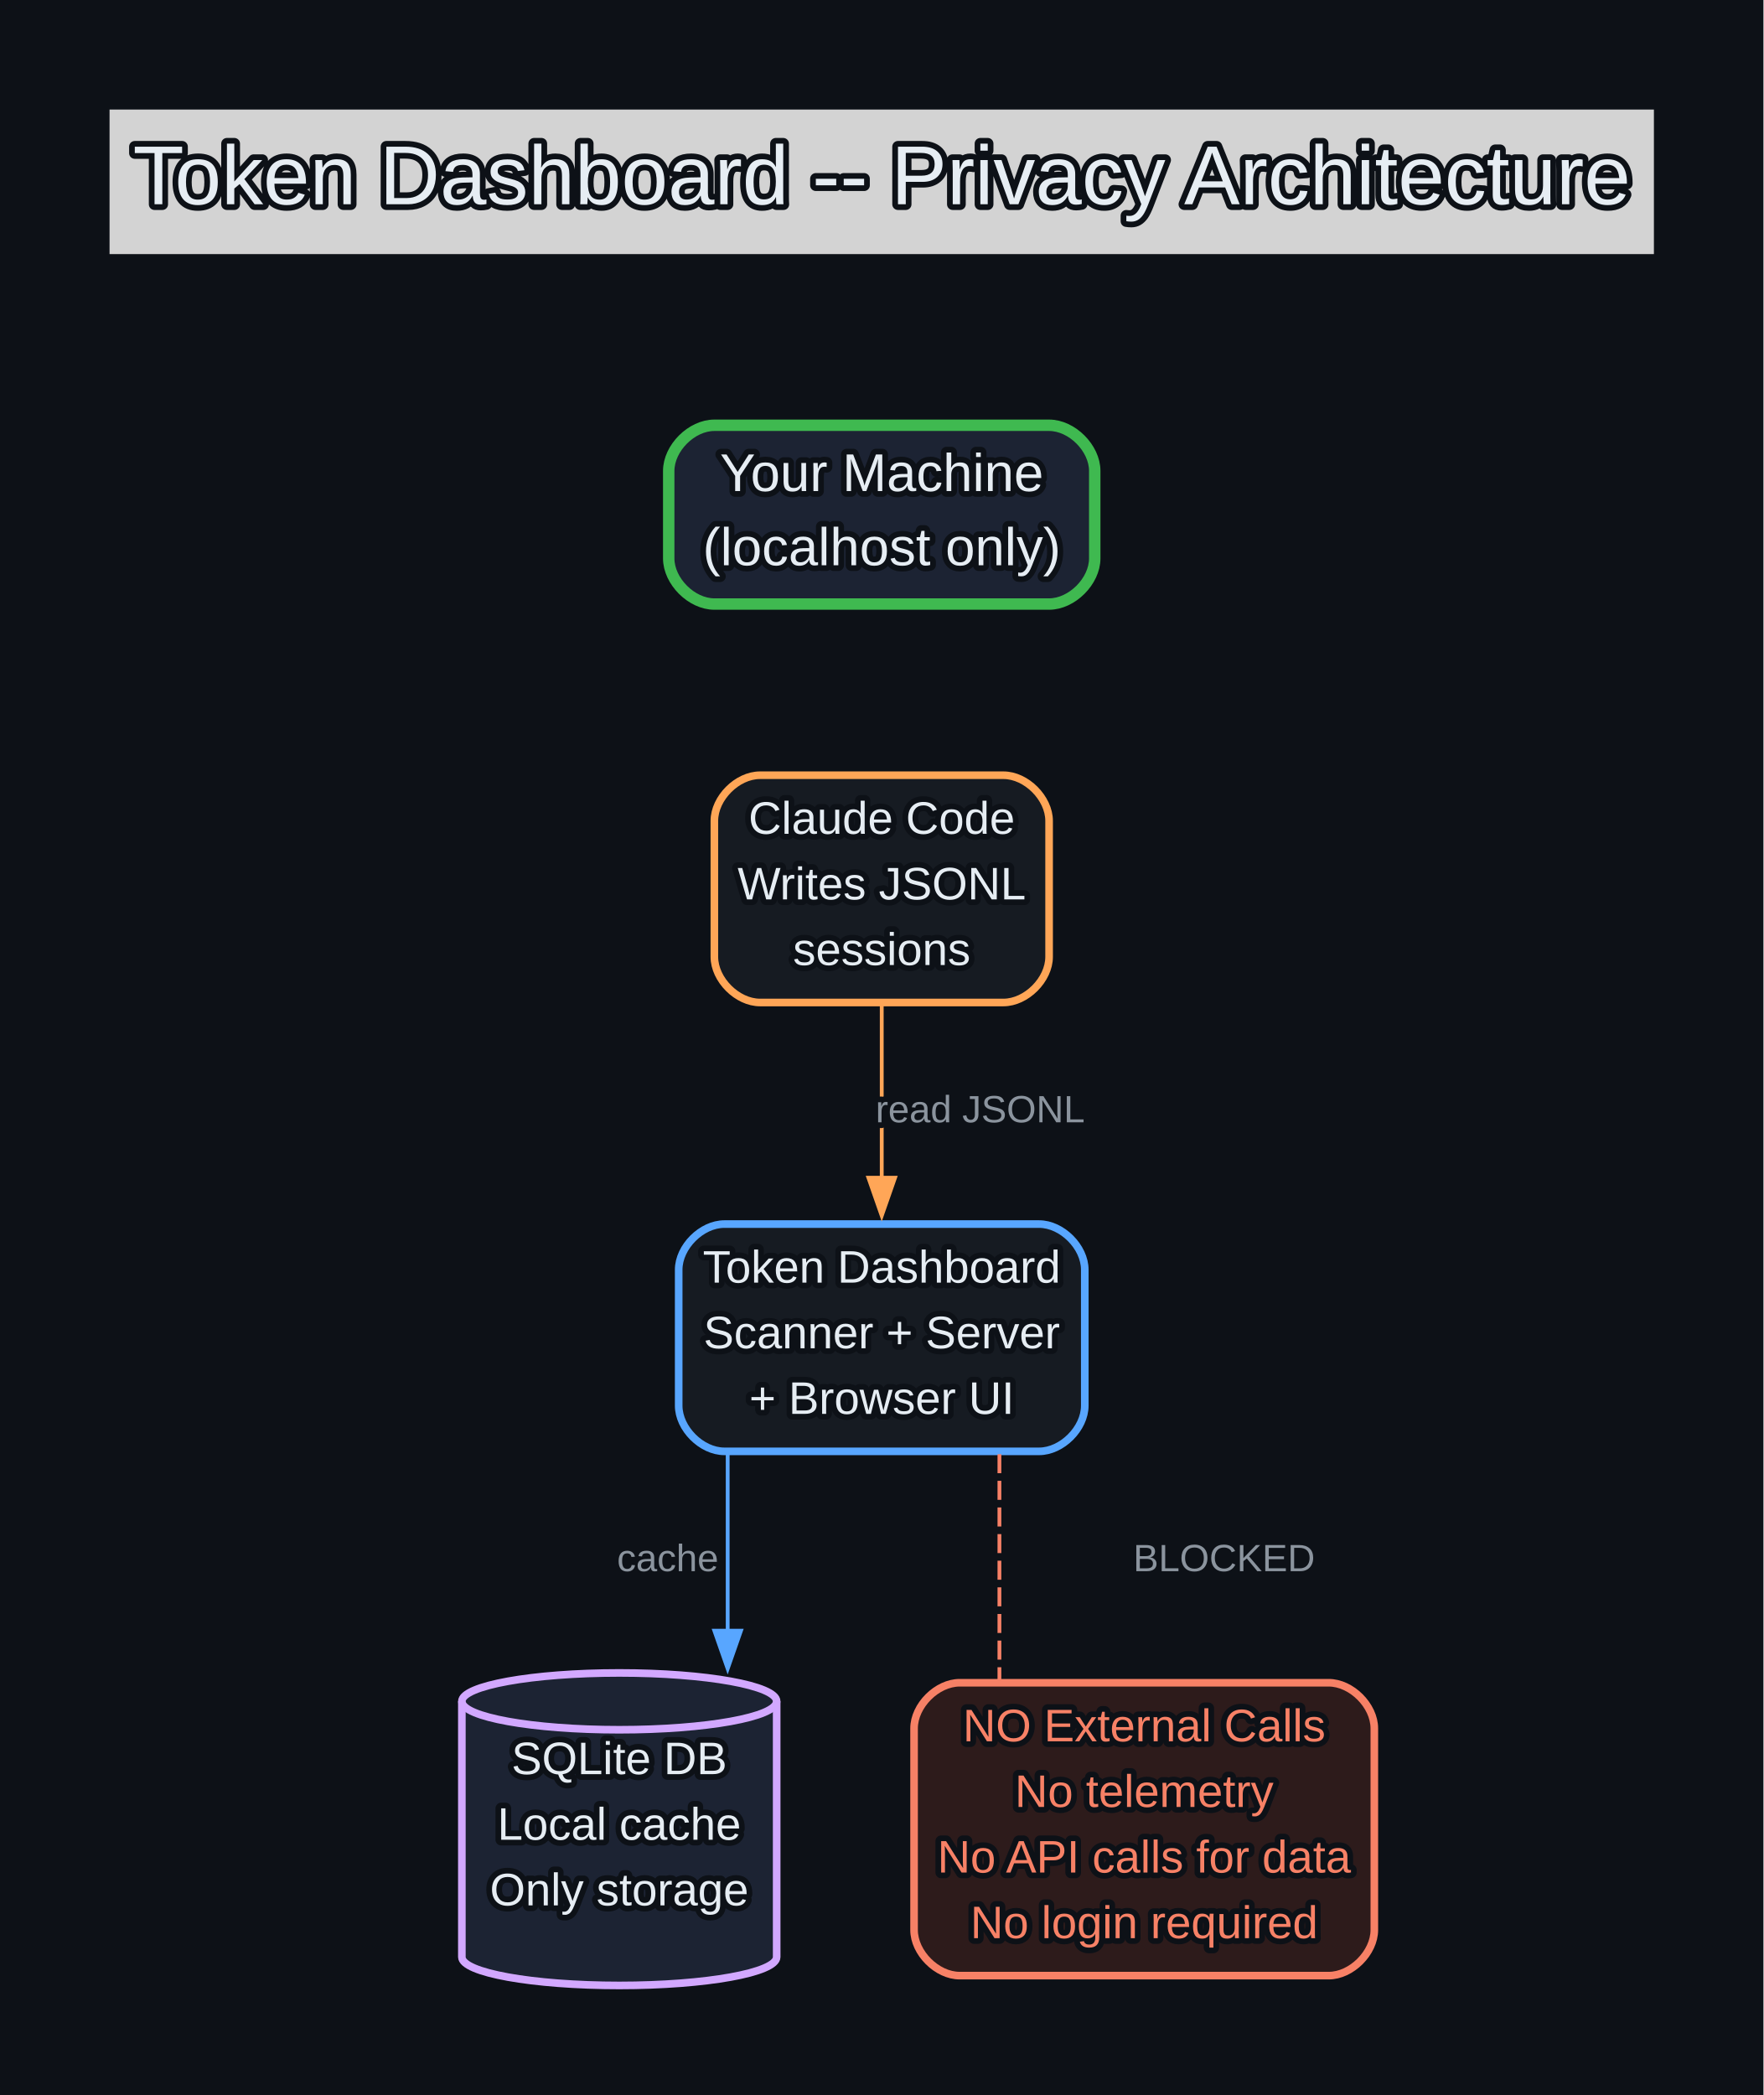
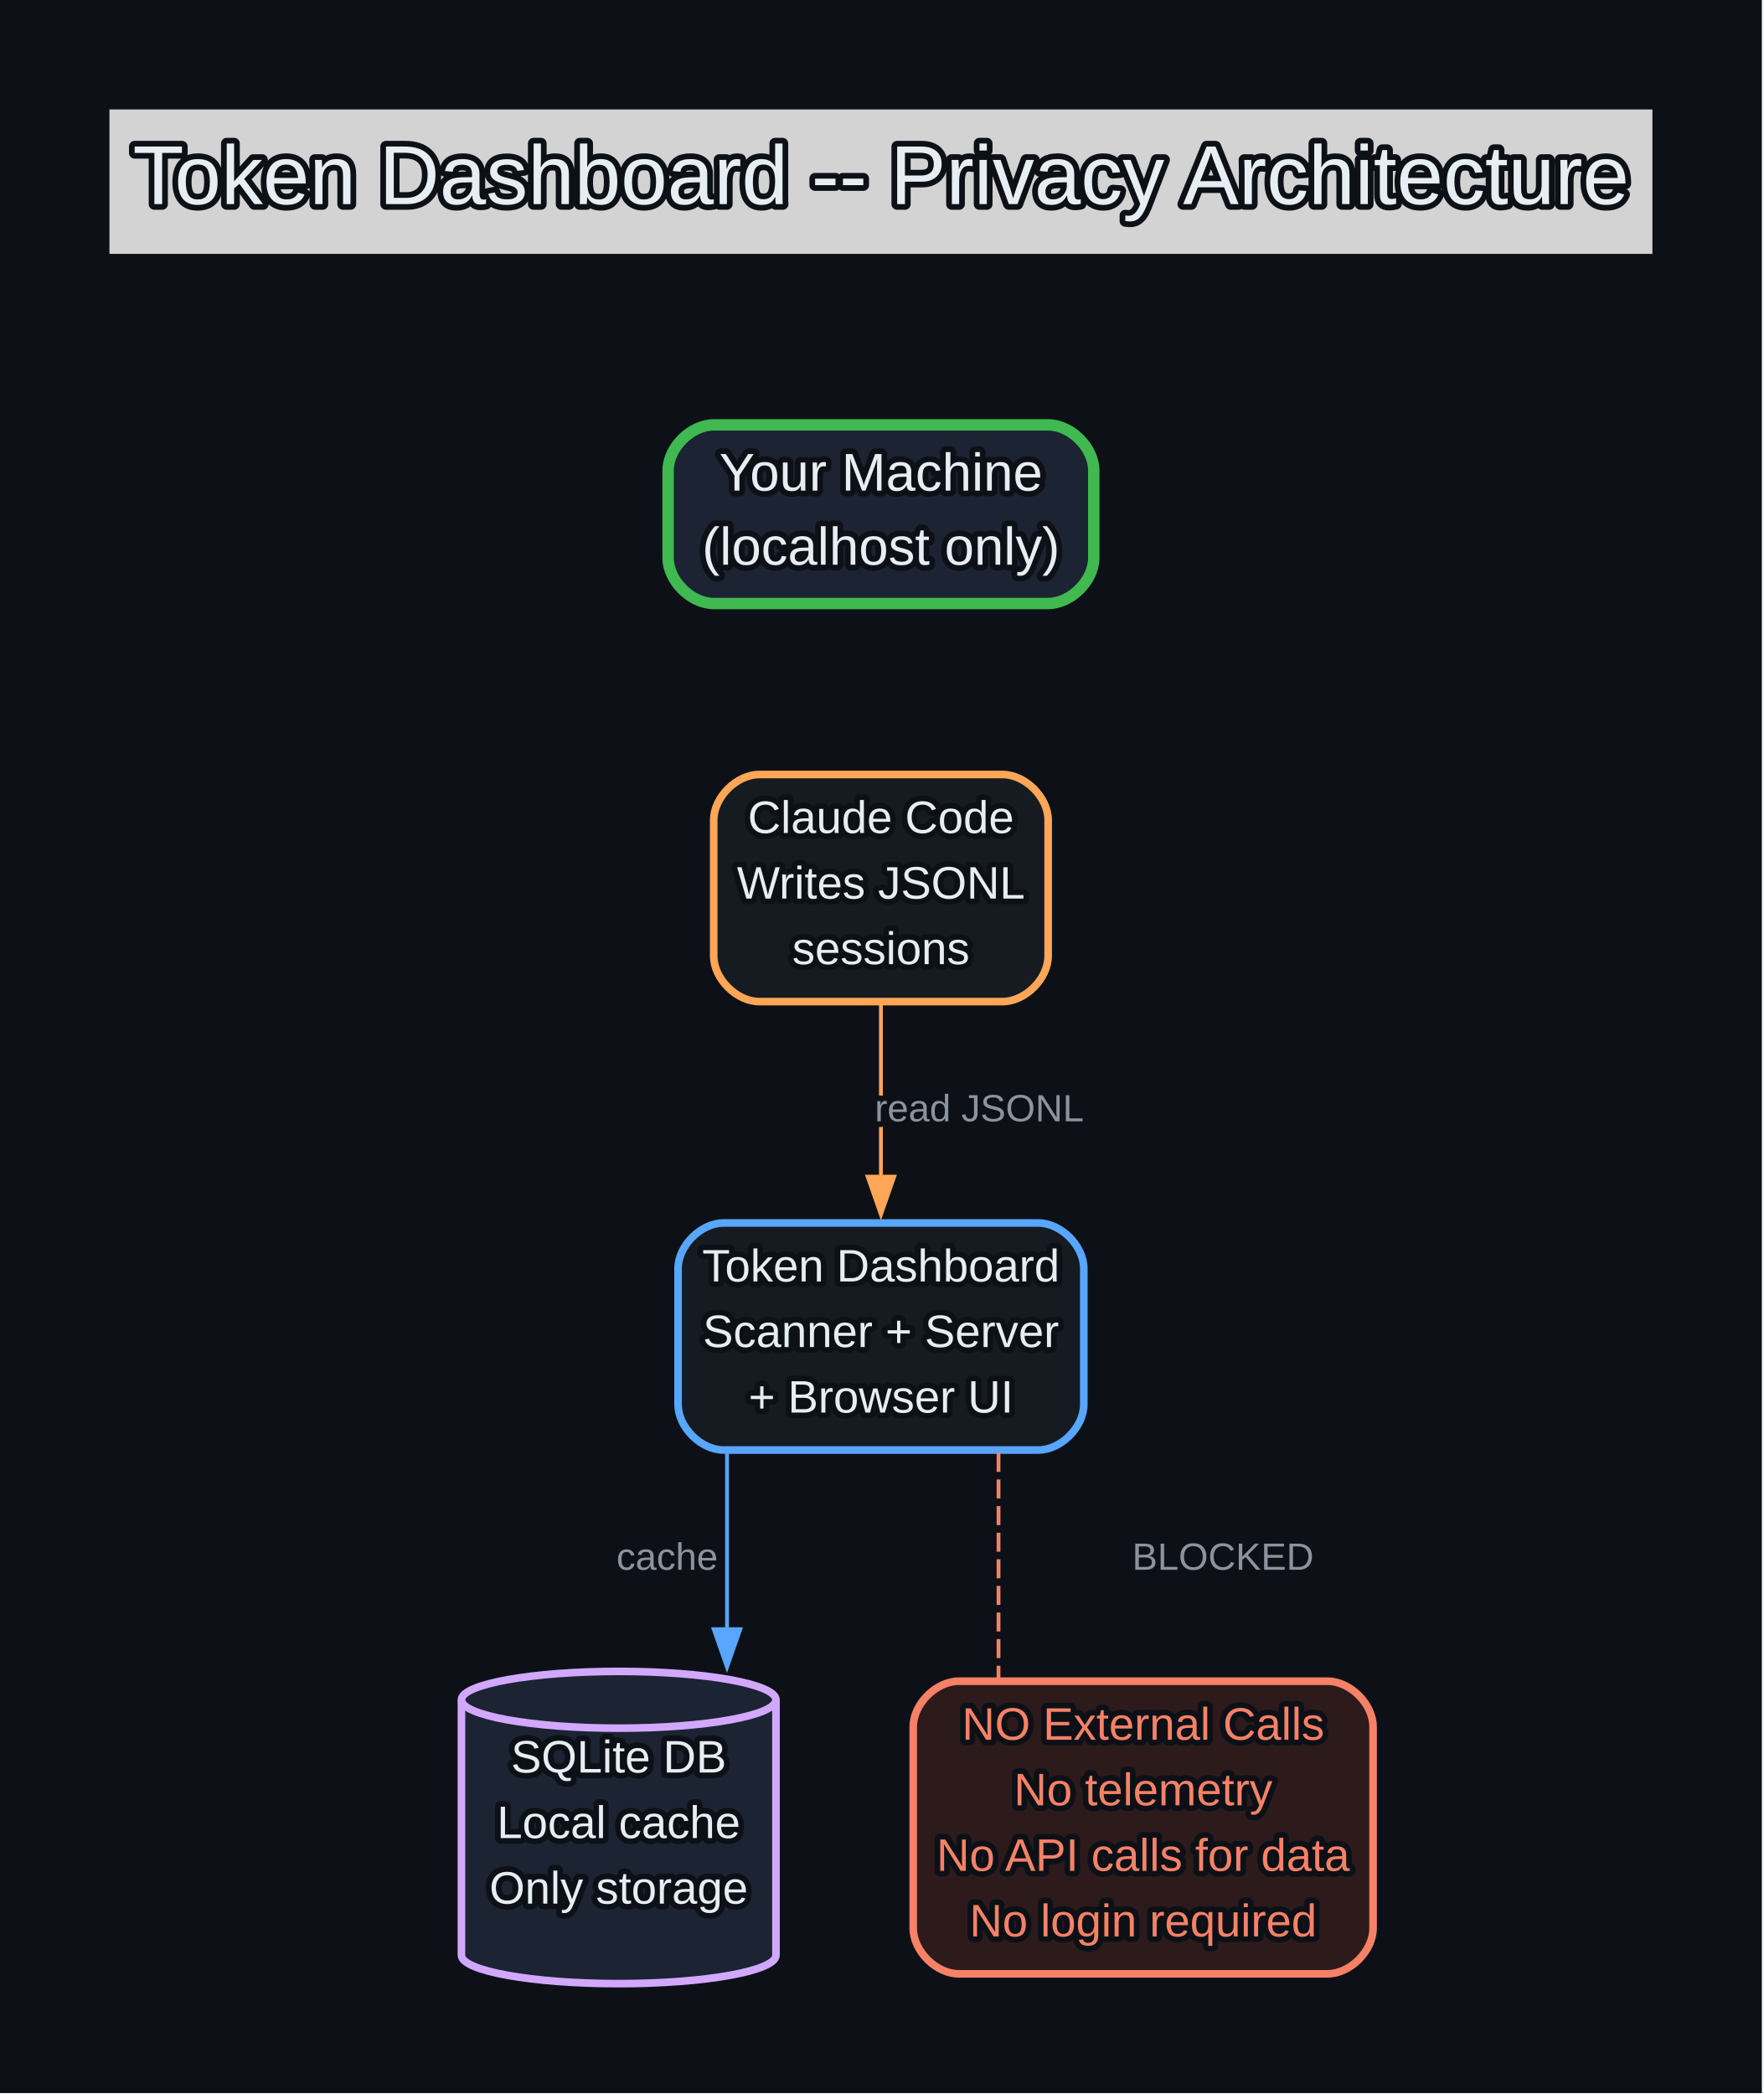
- <svg>
+ <svg xmlns="http://www.w3.org/2000/svg" width="464pt" height="551pt" viewBox="0.00 0.00 464.00 551.00">
  <style>
    text { paint-order: stroke fill; stroke: #0d1117; stroke-width: 3px; stroke-linejoin: round; }
-     </style> width="464pt" height="551pt"
-  viewBox="0.00 0.00 464.00 551.00" xmlns="http://www.w3.org/2000/svg" xmlns:xlink="http://www.w3.org/1999/xlink"&gt;
- <g id="graph0" class="graph" transform="scale(1 1) rotate(0) translate(28.8 521.96)">
+ </style>
+   <g id="graph0" class="graph" transform="scale(1 1) rotate(0) translate(28.8 521.96)">
    <polygon fill="#0d1117" stroke="none" points="-28.8,28.8 -28.8,-521.96 434.8,-521.96 434.8,28.8 -28.8,28.8" />
    <g id="node1" class="node">
      <polygon fill="lightgrey" stroke="none" points="406,-493.16 0,-493.16 0,-455.16 406,-455.16 406,-493.16" />
      <text xml:space="preserve" text-anchor="middle" x="203" y="-468.26" font-family="Segoe UI Bold, Arial, sans-serif" font-size="22.00" fill="#e6edf3">Token Dashboard -- Privacy Architecture</text>
    </g>
    <g id="node2" class="node">
      <path fill="#1c2333" stroke="#3fb950" stroke-width="3" d="M247,-410.16C247,-410.16 159,-410.16 159,-410.16 153,-410.16 147,-404.16 147,-398.16 147,-398.16 147,-375.16 147,-375.16 147,-369.16 153,-363.16 159,-363.16 159,-363.16 247,-363.16 247,-363.16 253,-363.16 259,-369.16 259,-375.16 259,-375.16 259,-398.16 259,-398.16 259,-404.16 253,-410.16 247,-410.16" />
      <text xml:space="preserve" text-anchor="middle" x="203" y="-392.86" font-family="Segoe UI, Arial, sans-serif" font-size="14.00" fill="#e6edf3">Your Machine</text>
      <text xml:space="preserve" text-anchor="middle" x="203" y="-373.36" font-family="Segoe UI, Arial, sans-serif" font-size="14.00" fill="#e6edf3">(localhost only)</text>
    </g>
    <g id="node3" class="node">
      <path fill="#161b22" stroke="#ffa657" stroke-width="2" d="M235,-318.16C235,-318.16 171,-318.16 171,-318.16 165,-318.16 159,-312.16 159,-306.16 159,-306.16 159,-270.41 159,-270.41 159,-264.41 165,-258.41 171,-258.41 171,-258.41 235,-258.41 235,-258.41 241,-258.41 247,-264.41 247,-270.41 247,-270.41 247,-306.16 247,-306.16 247,-312.16 241,-318.16 235,-318.16" />
      <text xml:space="preserve" text-anchor="middle" x="203" y="-302.76" font-family="Segoe UI, Arial, sans-serif" font-size="12.00" fill="#e6edf3">Claude Code</text>
      <text xml:space="preserve" text-anchor="middle" x="203" y="-285.51" font-family="Segoe UI, Arial, sans-serif" font-size="12.00" fill="#e6edf3">Writes JSONL</text>
      <text xml:space="preserve" text-anchor="middle" x="203" y="-268.26" font-family="Segoe UI, Arial, sans-serif" font-size="12.00" fill="#e6edf3">sessions</text>
    </g>
    <g id="node4" class="node">
      <path fill="#161b22" stroke="#58a6ff" stroke-width="2" d="M244.38,-200.16C244.38,-200.16 161.62,-200.16 161.62,-200.16 155.62,-200.16 149.62,-194.16 149.62,-188.16 149.62,-188.16 149.62,-152.41 149.62,-152.41 149.62,-146.41 155.62,-140.41 161.62,-140.41 161.62,-140.41 244.38,-140.41 244.38,-140.41 250.38,-140.41 256.38,-146.41 256.38,-152.41 256.38,-152.41 256.38,-188.16 256.38,-188.16 256.38,-194.16 250.38,-200.16 244.38,-200.16" />
      <text xml:space="preserve" text-anchor="middle" x="203" y="-184.76" font-family="Segoe UI, Arial, sans-serif" font-size="12.00" fill="#e6edf3">Token Dashboard</text>
      <text xml:space="preserve" text-anchor="middle" x="203" y="-167.51" font-family="Segoe UI, Arial, sans-serif" font-size="12.00" fill="#e6edf3">Scanner + Server</text>
      <text xml:space="preserve" text-anchor="middle" x="203" y="-150.26" font-family="Segoe UI, Arial, sans-serif" font-size="12.00" fill="#e6edf3">+ Browser UI</text>
    </g>
    <g id="edge1" class="edge">
      <path fill="none" stroke="#ffa657" d="M203,-257.59C203,-257.59 203,-212.34 203,-212.34" />
      <polygon fill="#ffa657" stroke="#ffa657" points="206.5,-212.34 203,-202.34 199.5,-212.34 206.5,-212.34" />
      <text xml:space="preserve" text-anchor="middle" x="228.88" y="-226.91" font-family="Segoe UI, Arial, sans-serif" font-size="10.00" fill="#8b949e">read JSONL</text>
    </g>
    <g id="node5" class="node">
      <path fill="#1c2333" stroke="#d2a8ff" stroke-width="2" d="M175.38,-74.69C175.38,-78.81 156.83,-82.16 134,-82.16 111.17,-82.16 92.62,-78.81 92.62,-74.69 92.62,-74.69 92.62,-7.47 92.62,-7.47 92.62,-3.35 111.17,0 134,0 156.83,0 175.38,-3.35 175.38,-7.47 175.38,-7.47 175.38,-74.69 175.38,-74.69" />
      <path fill="none" stroke="#d2a8ff" stroke-width="2" d="M175.38,-74.69C175.38,-70.57 156.83,-67.22 134,-67.22 111.17,-67.22 92.62,-70.57 92.62,-74.69" />
      <text xml:space="preserve" text-anchor="middle" x="134" y="-55.55" font-family="Segoe UI, Arial, sans-serif" font-size="12.00" fill="#e6edf3">SQLite DB</text>
      <text xml:space="preserve" text-anchor="middle" x="134" y="-38.3" font-family="Segoe UI, Arial, sans-serif" font-size="12.00" fill="#e6edf3">Local cache</text>
      <text xml:space="preserve" text-anchor="middle" x="134" y="-21.05" font-family="Segoe UI, Arial, sans-serif" font-size="12.00" fill="#e6edf3">Only storage</text>
    </g>
    <g id="edge2" class="edge">
      <path fill="none" stroke="#58a6ff" d="M162.5,-139.66C162.5,-139.66 162.5,-93.26 162.5,-93.26" />
      <polygon fill="#58a6ff" stroke="#58a6ff" points="166,-93.26 162.5,-83.26 159,-93.26 166,-93.26" />
      <text xml:space="preserve" text-anchor="middle" x="146.75" y="-108.91" font-family="Segoe UI, Arial, sans-serif" font-size="10.00" fill="#8b949e">cache</text>
    </g>
    <g id="node6" class="node">
      <path fill="#2d1b1b" stroke="#f78166" stroke-width="2" d="M320.5,-79.58C320.5,-79.58 223.5,-79.58 223.5,-79.58 217.5,-79.58 211.5,-73.58 211.5,-67.58 211.5,-67.58 211.5,-14.58 211.5,-14.58 211.5,-8.58 217.5,-2.58 223.5,-2.58 223.5,-2.58 320.5,-2.58 320.5,-2.58 326.5,-2.58 332.5,-8.58 332.5,-14.58 332.5,-14.58 332.5,-67.58 332.5,-67.58 332.5,-73.58 326.5,-79.58 320.5,-79.58" />
      <text xml:space="preserve" text-anchor="middle" x="272" y="-64.18" font-family="Segoe UI, Arial, sans-serif" font-size="12.00" fill="#f78166">NO External Calls</text>
      <text xml:space="preserve" text-anchor="middle" x="272" y="-46.93" font-family="Segoe UI, Arial, sans-serif" font-size="12.00" fill="#f78166">No telemetry</text>
      <text xml:space="preserve" text-anchor="middle" x="272" y="-29.68" font-family="Segoe UI, Arial, sans-serif" font-size="12.00" fill="#f78166">No API calls for data</text>
      <text xml:space="preserve" text-anchor="middle" x="272" y="-12.43" font-family="Segoe UI, Arial, sans-serif" font-size="12.00" fill="#f78166">No login required</text>
    </g>
    <g id="edge3" class="edge">
      <path fill="none" stroke="#f78166" stroke-dasharray="5,2" d="M233.94,-139.66C233.94,-121.9 233.94,-99.35 233.94,-80.3" />
      <text xml:space="preserve" text-anchor="middle" x="293" y="-108.91" font-family="Segoe UI, Arial, sans-serif" font-size="10.00" fill="#8b949e">BLOCKED</text>
    </g>
  </g>
</svg>
